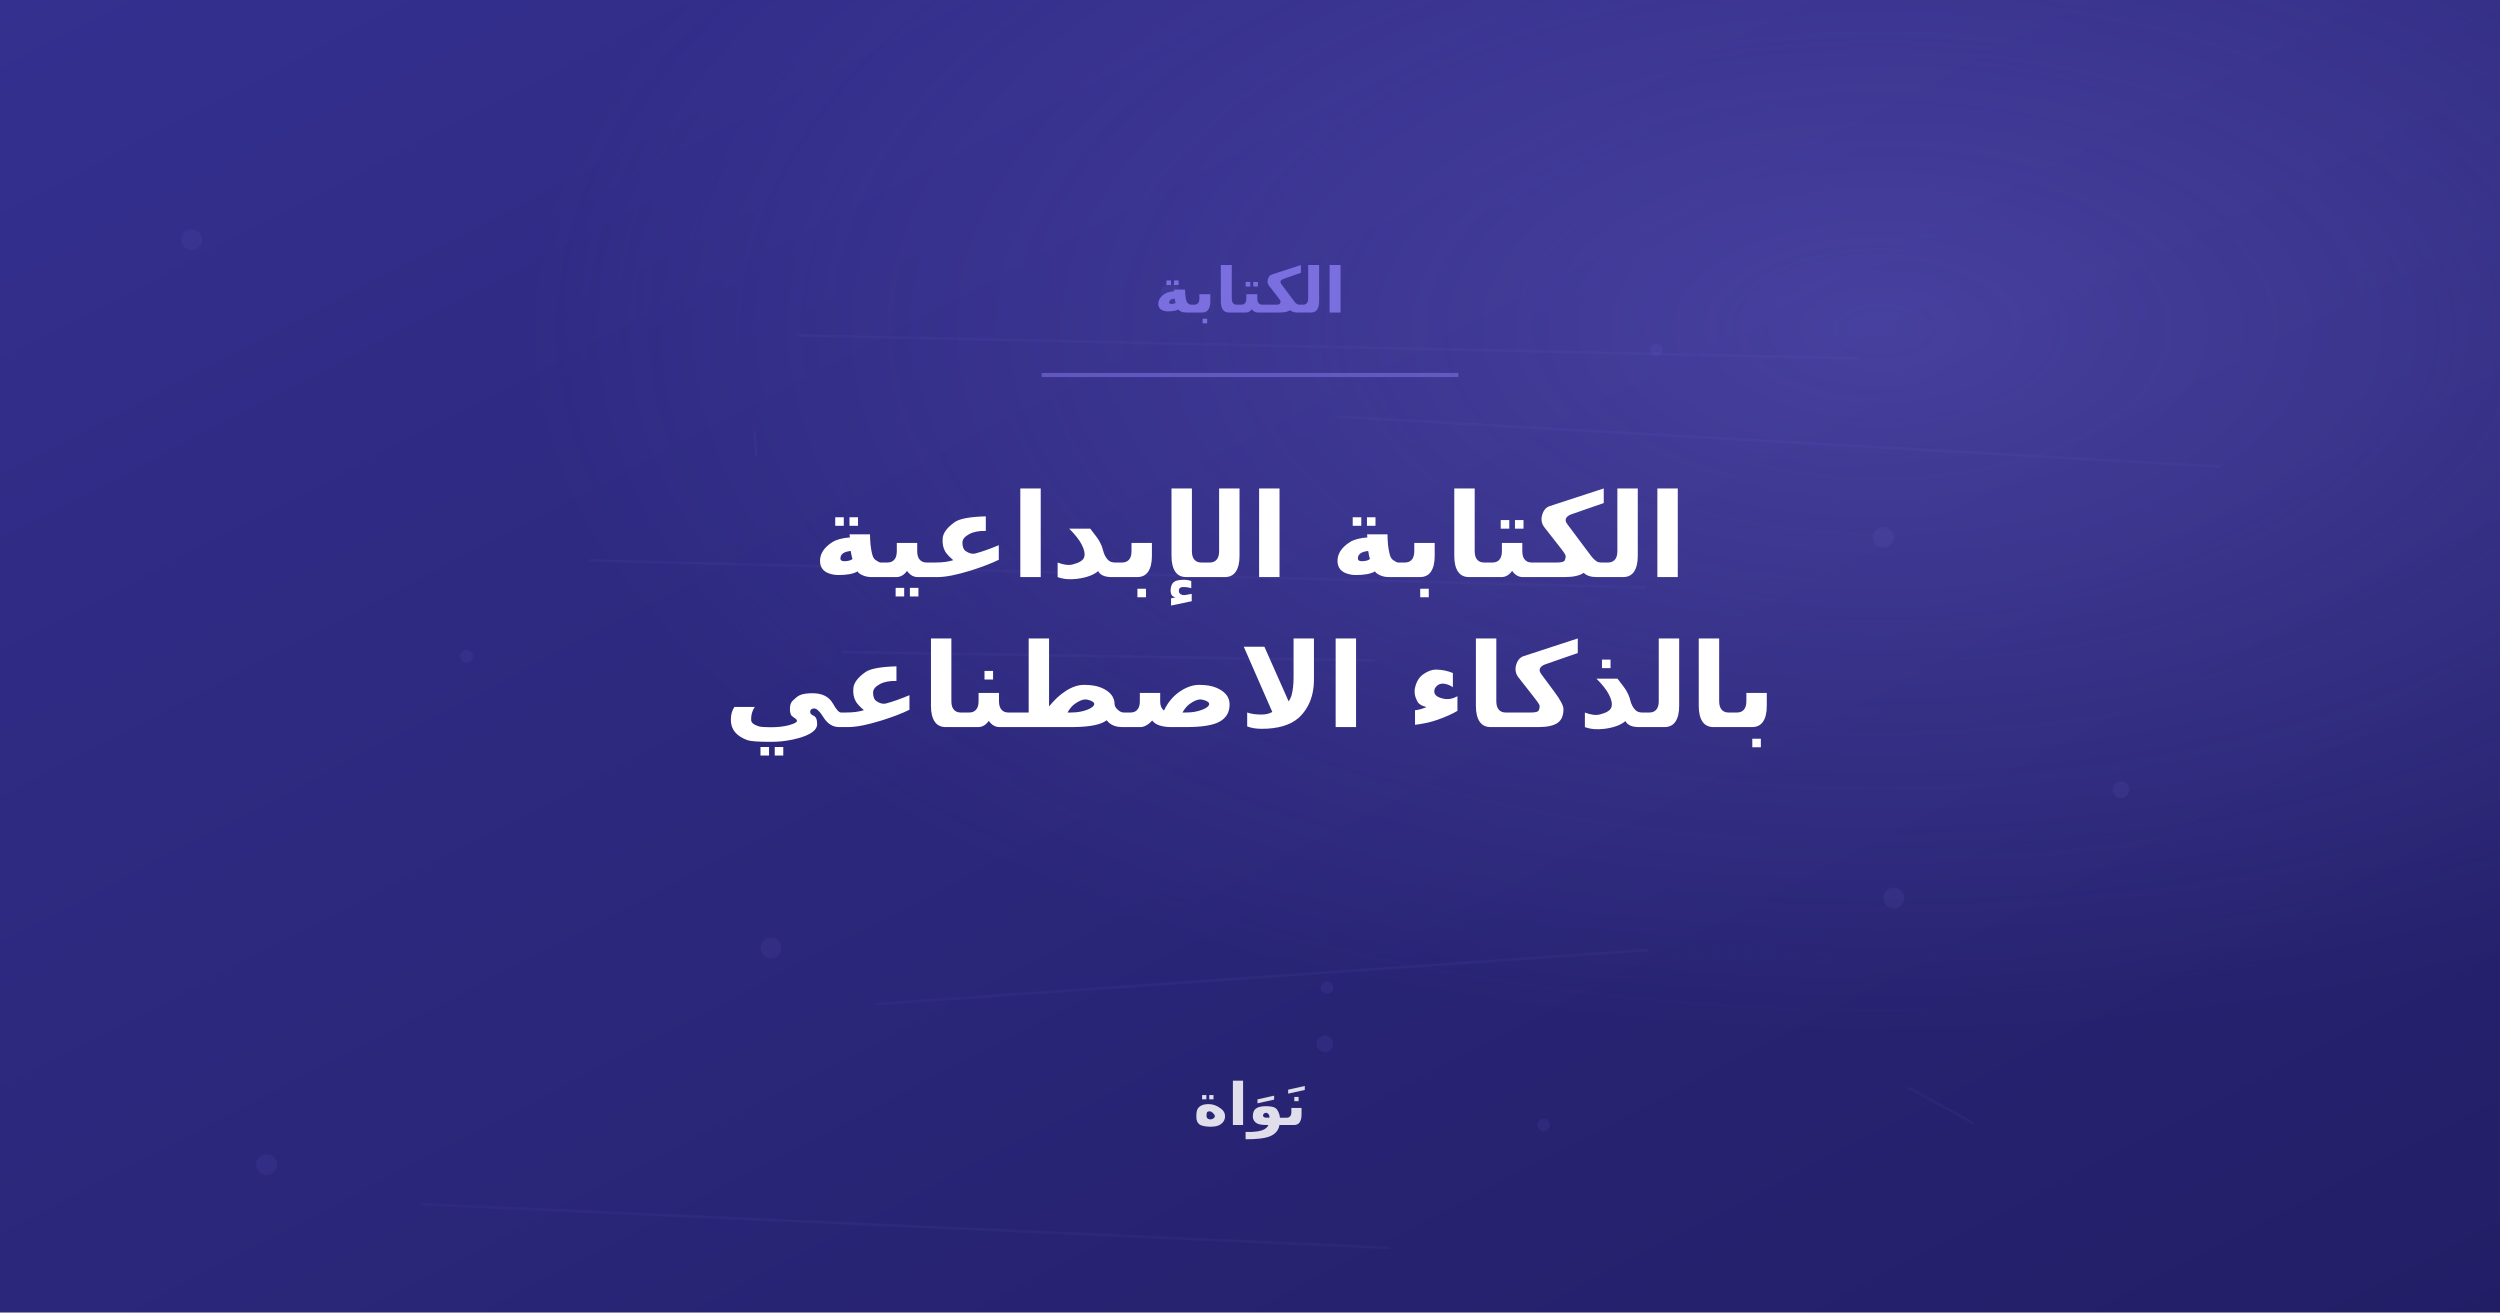
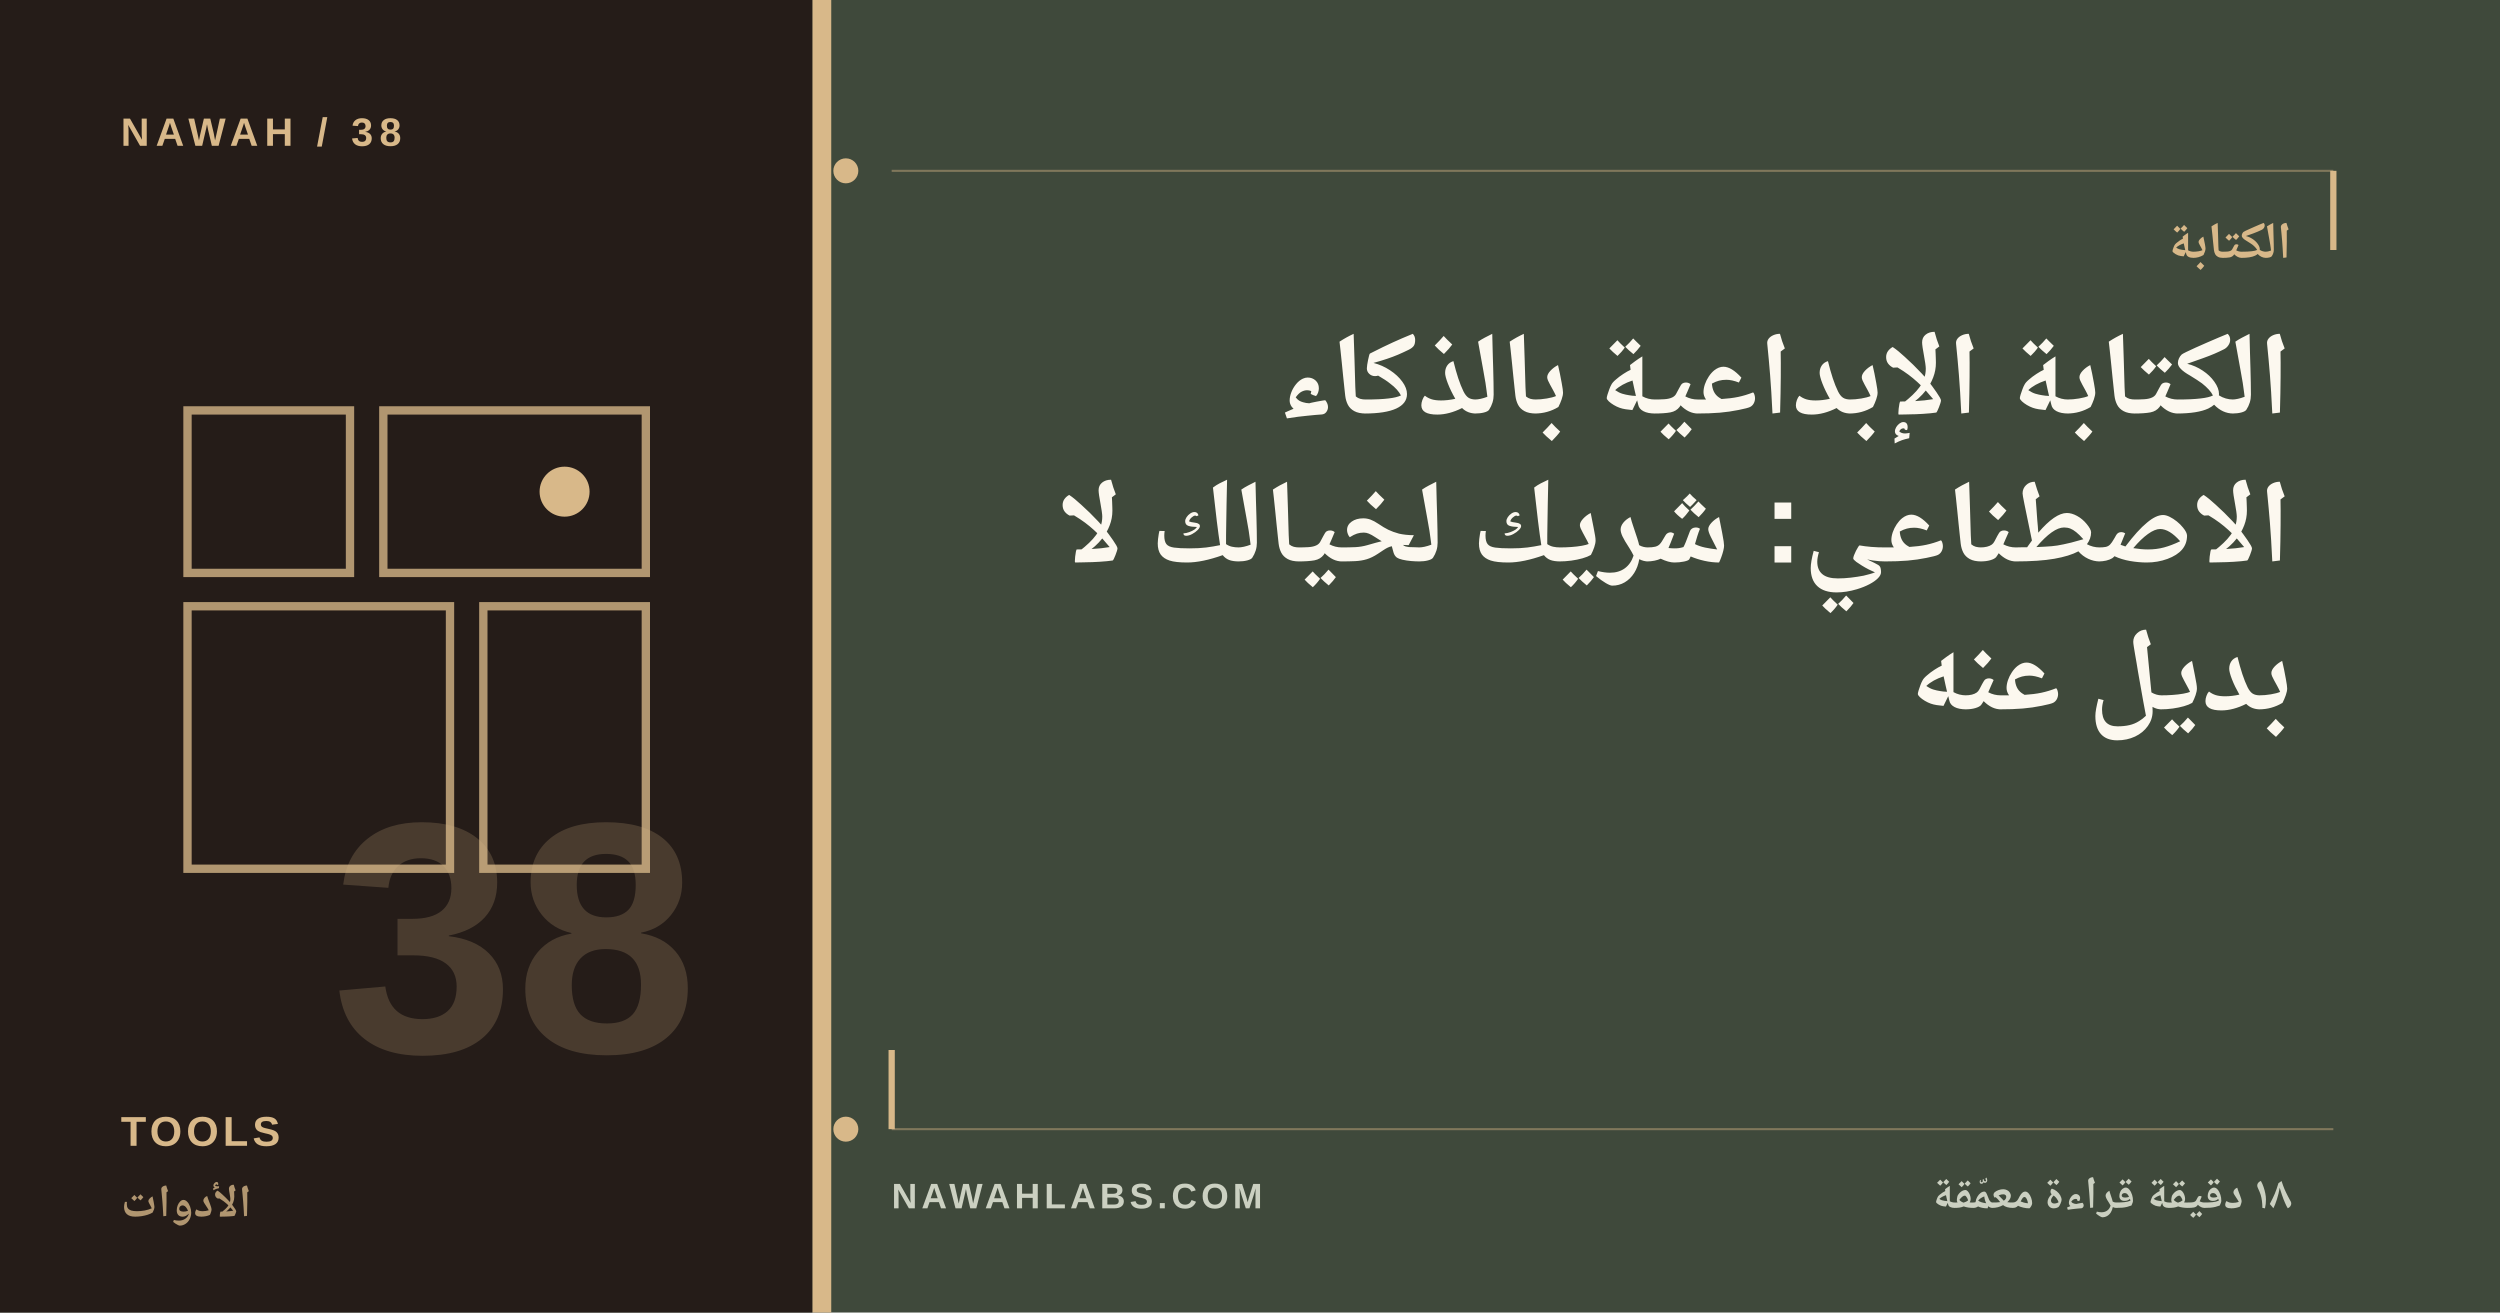
- <svg xmlns="http://www.w3.org/2000/svg" viewBox="0 0 1200 630" width="1200" height="630" role="img" aria-label="الكتابة">
-   <defs>
-     <linearGradient id="g90269" x1="0" y1="0" x2="1" y2="1">
-       <stop offset="0" stop-color="#34308F" />
-       <stop offset="1" stop-color="#221E66" />
-     </linearGradient>
-     <radialGradient id="g90269r" cx="0.75" cy="0.25" r="0.9">
-       <stop offset="0" stop-color="#7B6FE0" stop-opacity="0.35" />
-       <stop offset="0.6" stop-color="#7B6FE0" stop-opacity="0" />
-     </radialGradient>
-   </defs>
-   <rect width="1200" height="630" fill="url(#g90269)" />
-   <rect width="1200" height="630" fill="url(#g90269r)" />
-   <line x1="362" y1="207" x2="363" y2="219" stroke="#7B6FE0" stroke-width="1.2" opacity="0.07" />
-   <line x1="791" y1="456" x2="420" y2="482" stroke="#7B6FE0" stroke-width="1.2" opacity="0.07" />
-   <line x1="383" y1="161" x2="892" y2="172" stroke="#7B6FE0" stroke-width="1.2" opacity="0.07" />
-   <line x1="1066" y1="224" x2="642" y2="200" stroke="#7B6FE0" stroke-width="1.2" opacity="0.07" />
-   <line x1="404" y1="313" x2="660" y2="317" stroke="#7B6FE0" stroke-width="1.2" opacity="0.07" />
-   <line x1="916" y1="522" x2="947" y2="539" stroke="#7B6FE0" stroke-width="1.2" opacity="0.07" />
-   <line x1="202" y1="578" x2="667" y2="599" stroke="#7B6FE0" stroke-width="1.2" opacity="0.07" />
-   <line x1="283" y1="269" x2="790" y2="282" stroke="#7B6FE0" stroke-width="1.2" opacity="0.07" />
-   <circle cx="637" cy="474" r="3" fill="#7B6FE0" opacity="0.1" />
-   <circle cx="128" cy="559" r="5" fill="#7B6FE0" opacity="0.1" />
-   <circle cx="92" cy="115" r="5" fill="#7B6FE0" opacity="0.1" />
-   <circle cx="1018" cy="379" r="4" fill="#7B6FE0" opacity="0.1" />
-   <circle cx="562" cy="141" r="5" fill="#7B6FE0" opacity="0.1" />
-   <circle cx="904" cy="258" r="5" fill="#7B6FE0" opacity="0.1" />
-   <circle cx="636" cy="501" r="4" fill="#7B6FE0" opacity="0.1" />
-   <circle cx="224" cy="315" r="3" fill="#7B6FE0" opacity="0.1" />
-   <circle cx="741" cy="540" r="3" fill="#7B6FE0" opacity="0.1" />
-   <circle cx="370" cy="455" r="5" fill="#7B6FE0" opacity="0.1" />
-   <circle cx="909" cy="431" r="5" fill="#7B6FE0" opacity="0.1" />
-   <circle cx="795" cy="168" r="3" fill="#7B6FE0" opacity="0.1" />
-   <text x="600" y="150" text-anchor="middle" fill="#7B6FE0" font-size="30" font-weight="600" font-family="'IBM Plex Sans Arabic',sans-serif">الكتابة</text>
-   <line x1="500" y1="180" x2="700" y2="180" stroke="#7B6FE0" stroke-width="2" opacity="0.6" />
-   <text x="600" y="277" text-anchor="middle" fill="#FFFFFF" font-size="56" font-weight="800" font-family="'Changa',sans-serif">الكتابة الإبداعية</text>
-   <text x="600" y="349" text-anchor="middle" fill="#FFFFFF" font-size="56" font-weight="800" font-family="'Changa',sans-serif">بالذكاء الاصطناعي</text>
-   <text x="600" y="540" text-anchor="middle" fill="#FFFFFF" font-size="28" font-weight="600" font-family="'Changa',sans-serif" opacity="0.85">نَوَاة</text>
+ <svg xmlns="http://www.w3.org/2000/svg" viewBox="0 0 1200 630" width="1200" height="630" role="img" aria-labelledby="title desc">
+   <rect width="1200" height="630" fill="#3F493B" />
+   <rect width="390" height="630" fill="#251C18" />
+   <rect x="390" width="9" height="630" fill="#D8B889" />
+   <path d="M428 82H1120M428 542H1120" stroke="#D8B889" stroke-width="1" opacity=".42" />
+   <path d="M1120 82v38M428 504v38" stroke="#D8B889" stroke-width="3" />
+   <g transform="translate(18 7)">
+     <rect x="72" y="190" width="78" height="78" fill="none" stroke="#D8B889" stroke-width="4" opacity=".78" />
+     <rect x="166" y="190" width="126" height="78" fill="none" stroke="#D8B889" stroke-width="4" opacity=".78" />
+     <rect x="72" y="284" width="126" height="126" fill="none" stroke="#D8B889" stroke-width="4" opacity=".78" />
+     <rect x="214" y="284" width="78" height="126" fill="none" stroke="#D8B889" stroke-width="4" opacity=".78" />
+     <circle cx="253" cy="229" r="12" fill="#D8B889" />
+   </g>
+   <text x="58" y="70" fill="#D8B889" font-family="Alexandria,Arial,sans-serif" font-size="19" font-weight="700" letter-spacing="3">NAWAH / 38</text>
+   <text x="58" y="550" fill="#D8B889" font-family="Alexandria,Arial,sans-serif" font-size="20" font-weight="700" letter-spacing="2">TOOLS</text>
+   <text x="58" y="584" fill="#D8B889" opacity=".78" font-family="Arial,'Noto Naskh Arabic',sans-serif" font-size="22" font-weight="700">الأدوات</text>
+   <text x="335" y="505" text-anchor="end" fill="#D8B889" opacity=".2" font-family="Alexandria,Arial,sans-serif" font-size="158" font-weight="800">38</text>
+   <text x="1100" y="124" text-anchor="start" direction="rtl" unicode-bidi="embed" fill="#D8B889" font-family="Arial,'Noto Naskh Arabic',sans-serif" font-size="25" font-weight="700">الكتابة</text>
+   <text text-anchor="start" direction="rtl" unicode-bidi="embed" fill="#FCF8EF" font-family="Arial,'Noto Naskh Arabic',sans-serif" font-size="57" font-weight="800">
+     <tspan x="1100" y="199">الكتابة الإبداعية بالذكاء</tspan>
+     <tspan x="1100" y="270">الاصطناعي: شريك لخيالك لا</tspan>
+     <tspan x="1100" y="341">بديل عنه</tspan>
+   </text>
+   <text x="1100" y="580" text-anchor="start" direction="rtl" unicode-bidi="embed" fill="#CBD0C1" font-family="Arial,'Noto Naskh Arabic',sans-serif" font-size="22" font-weight="600">١٨ دقيقة قراءة معمّقة</text>
+   <text x="428" y="580" fill="#CBD0C1" font-family="Alexandria,Arial,sans-serif" font-size="17" font-weight="700" letter-spacing="2">NAWAHLABS.COM</text>
+   <circle cx="406" cy="82" r="6" fill="#D8B889" />
+   <circle cx="406" cy="542" r="6" fill="#D8B889" />
</svg>
